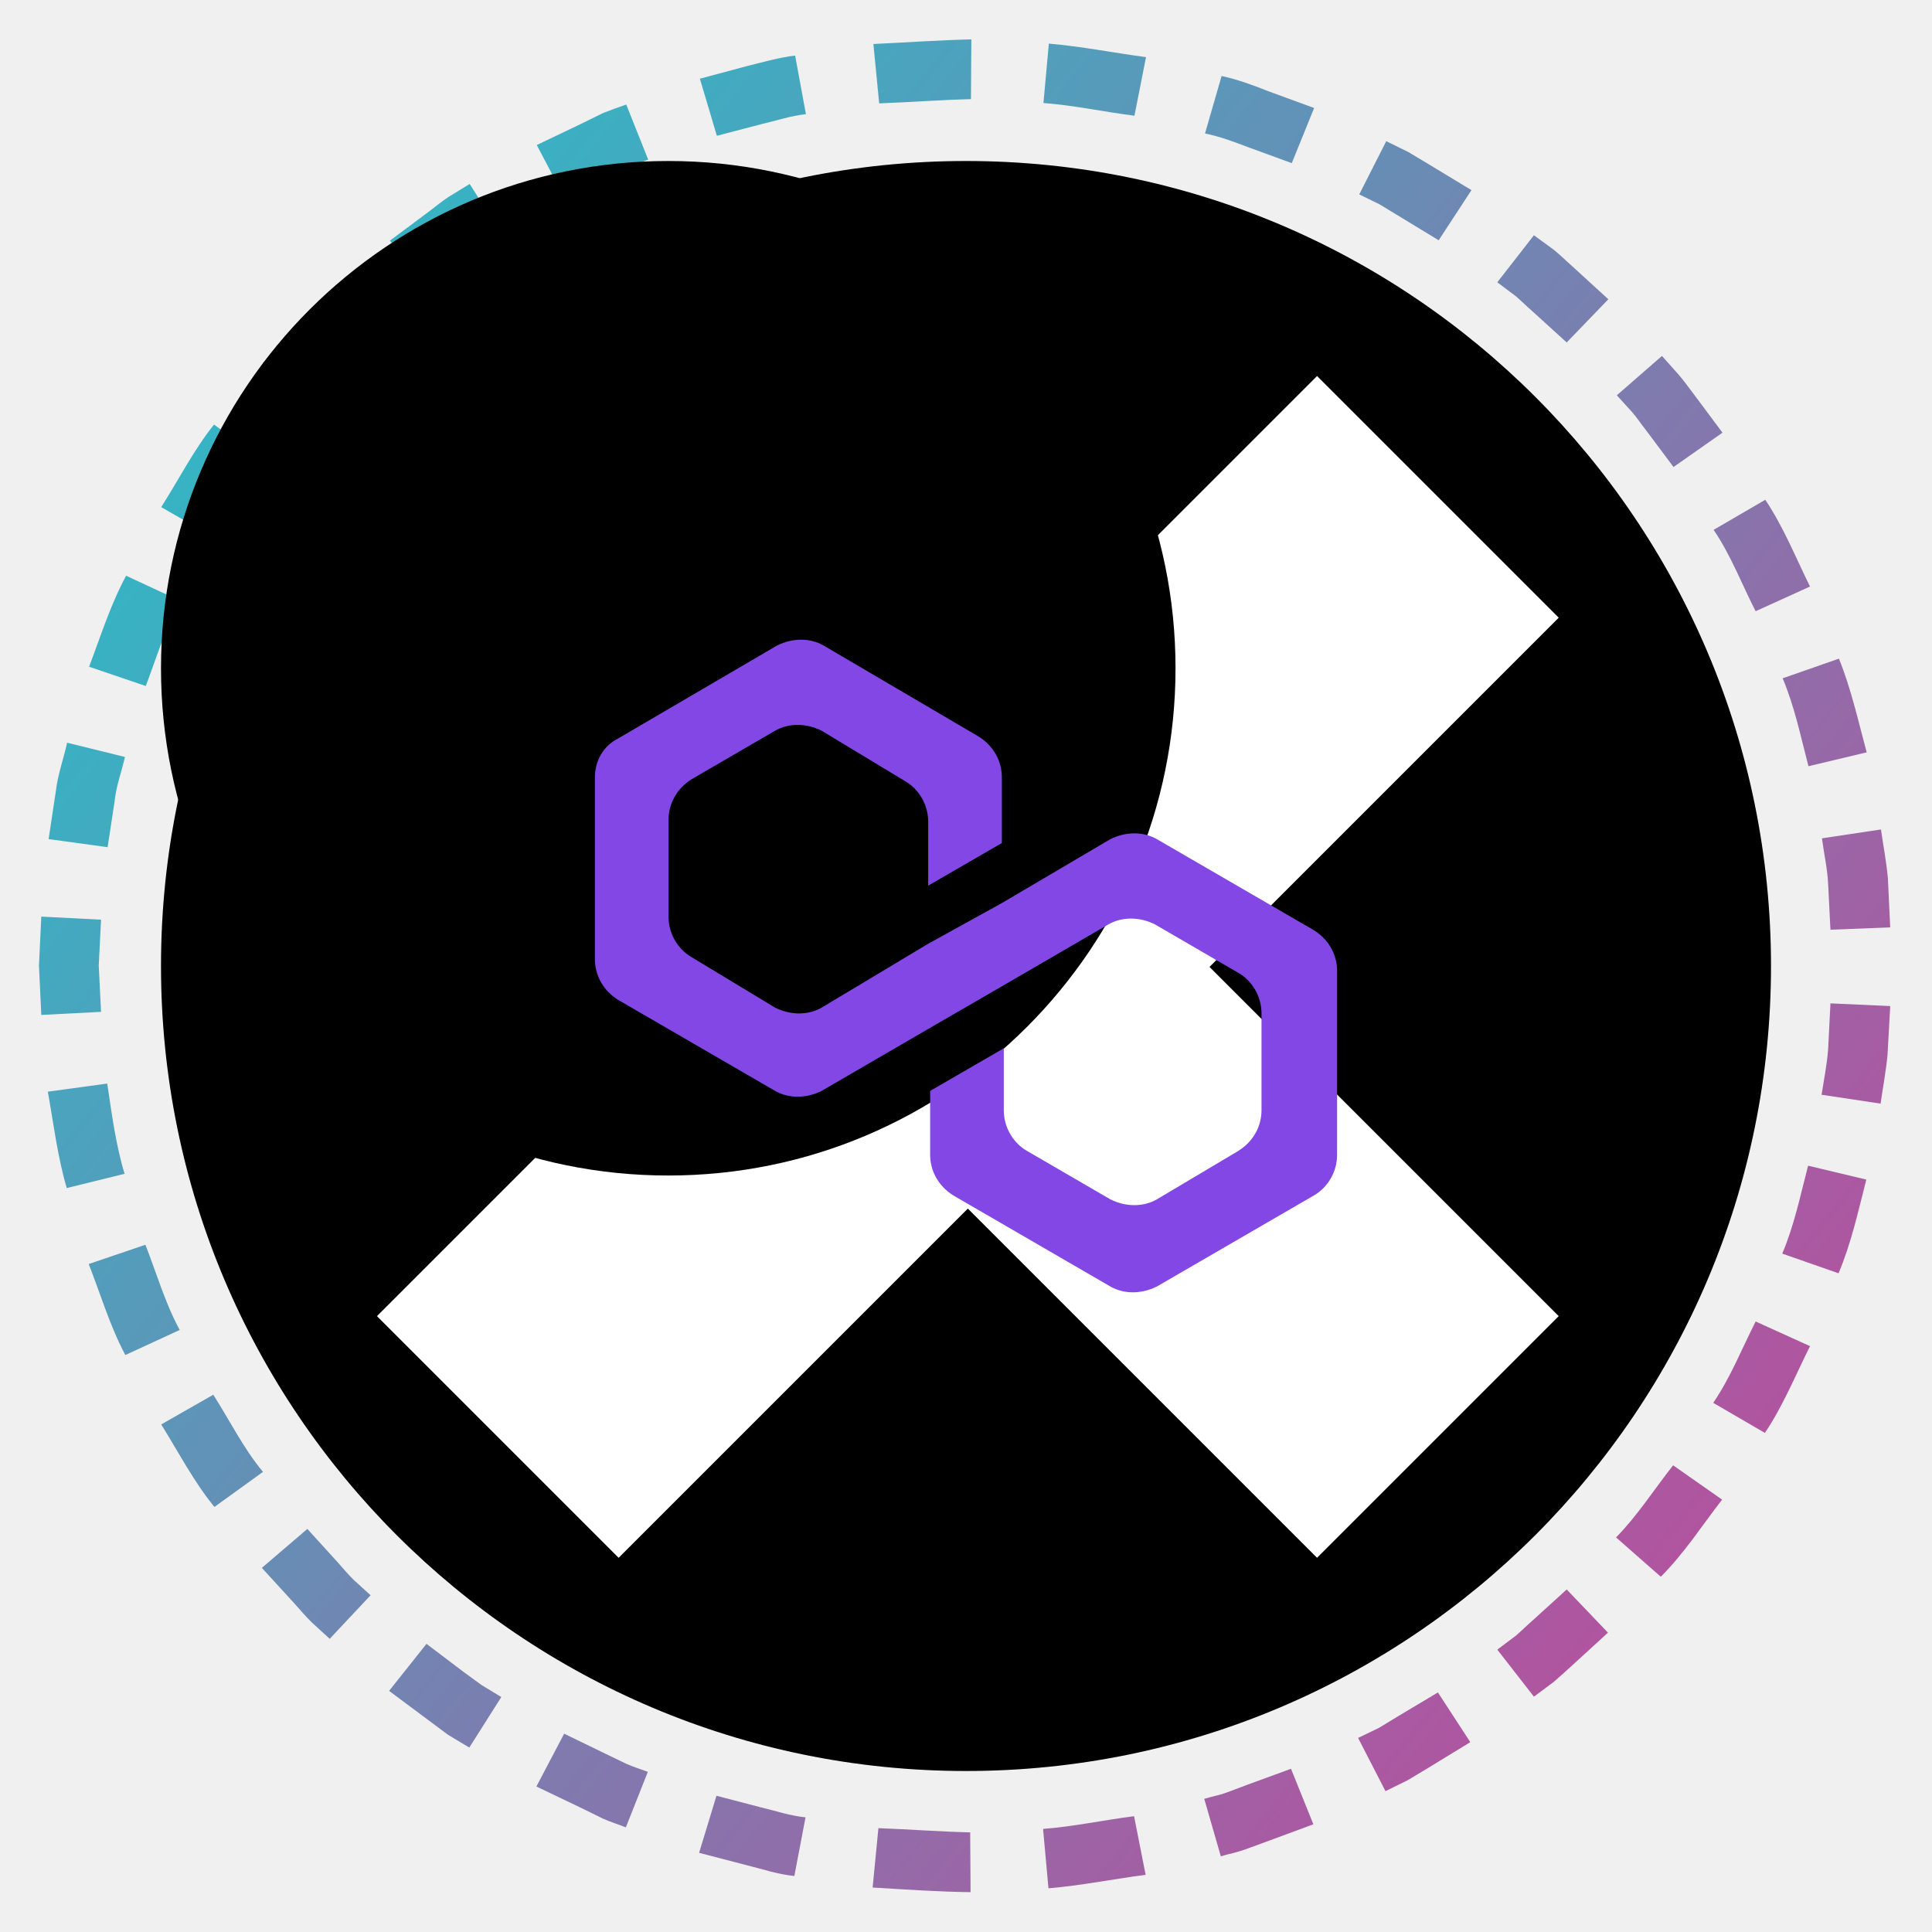
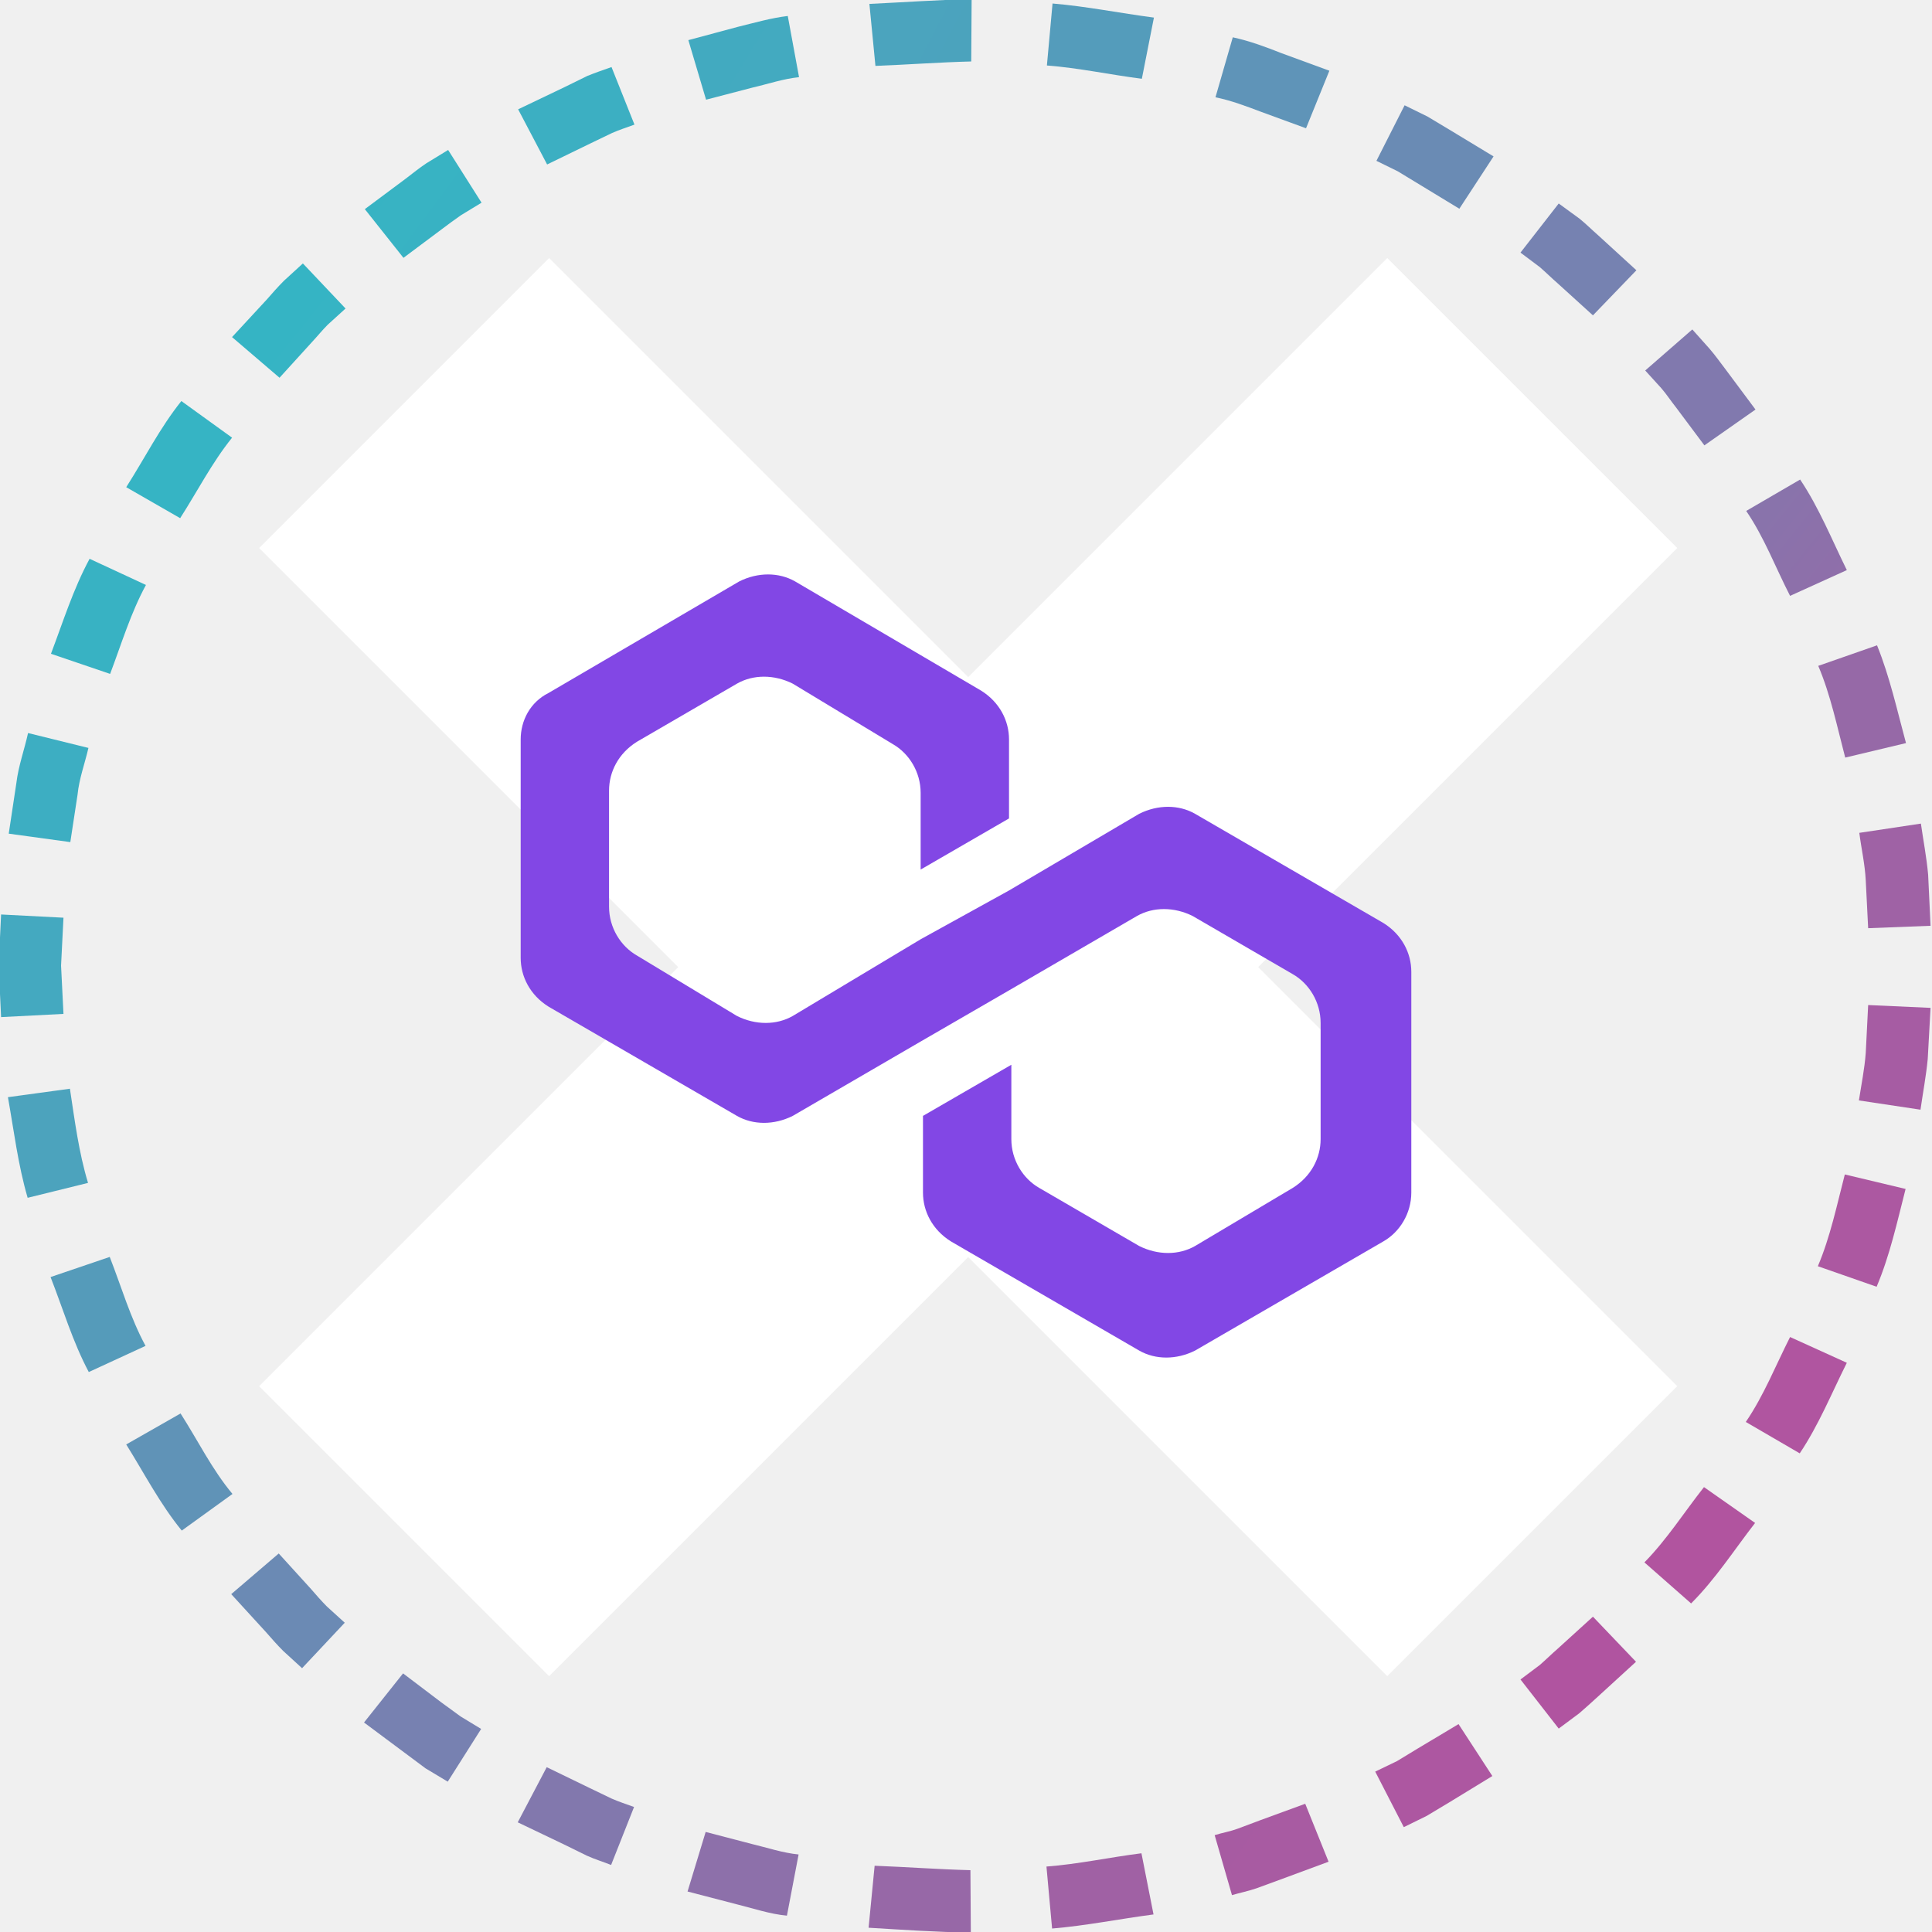
- <svg xmlns="http://www.w3.org/2000/svg" xml:space="preserve" id="Слой_1" width="48" height="48" version="1.1" viewBox="0 0 48 48">
-   <style id="style1" type="text/css">.st39{fill:none}</style>
-   <g id="g68" transform="matrix(.0958 0 0 .0958 .039 .049)">
-     <g id="g67">
-       <g id="g6">
-         <g id="g1">
-           <path id="path1" d="M407.4 250c-.3 3.8-.5 7.5-.7 11.3-.1 1.9 0 3.8-.3 5.6l-.9 5.5c-.7 3.7-.8 7.5-1.8 11.1s-1.9 7.2-2.8 10.8c-.3 1.8-1 3.6-1.7 5.3l-2 5.2-1.9 5.3c-.6 1.8-1.6 3.4-2.4 5.1l-4.8 10.1c-2 3.2-4 6.3-5.9 9.6l130.2 83.9 11.5-19.1c3.4-6.6 6.6-13.3 9.8-20 1.5-3.4 3.3-6.7 4.6-10.2l3.9-10.5 3.8-10.5c1.3-3.5 2.5-7 3.4-10.6l5.5-21.6c1.8-7.2 2.5-14.6 3.8-22l1.6-11c.5-3.7.5-7.4.8-11.1l1-22.2z" class="st39" />
-         </g>
-         <linearGradient id="SVGID_00000104708511086881872630000014844121601543802027_" x1="482.791" x2="68.039" y1="377.153" y2="43.389" gradientUnits="userSpaceOnUse">
-           <stop id="stop1" offset="0" style="stop-color:#b6509e" />
-           <stop id="stop2" offset="1" style="stop-color:#2ebac6" />
-         </linearGradient>
-         <path id="path2" d="m469 348.6-14.1-6.4c-3.6 7.1-6.5 14.5-11 21.1l13.4 7.8c4.7-7 7.9-14.9 11.7-22.5" style="clip-rule:evenodd;fill:url(#SVGID_00000104708511086881872630000014844121601543802027_);fill-rule:evenodd" />
-         <linearGradient id="SVGID_00000147179263232614892750000003495048998020798140_" x1="509.181" x2="94.43" y1="344.359" y2="10.594" gradientUnits="userSpaceOnUse">
-           <stop id="stop3" offset="0" style="stop-color:#b6509e" />
-           <stop id="stop4" offset="1" style="stop-color:#2ebac6" />
-         </linearGradient>
-         <path id="path4" d="m483.6 305.4-15.1-3.6c-2 7.7-3.6 15.5-6.7 22.8l14.6 5.1c3.3-7.8 5.1-16.1 7.2-24.3" style="clip-rule:evenodd;fill:url(#SVGID_00000147179263232614892750000003495048998020798140_);fill-rule:evenodd" />
-         <linearGradient id="SVGID_00000154384627953943653370000009301978914104084362_" x1="533.46" x2="118.708" y1="314.189" y2="-19.576" gradientUnits="userSpaceOnUse">
-           <stop id="stop5" offset="0" style="stop-color:#b6509e" />
-           <stop id="stop6" offset="1" style="stop-color:#2ebac6" />
-         </linearGradient>
-         <path id="path6" d="m489.8 260.4-15.5-.7-.6 11.9c-.3 4-1.1 7.9-1.7 11.8l15.3 2.3c.6-4.2 1.4-8.4 1.8-12.6z" style="clip-rule:evenodd;fill:url(#SVGID_00000154384627953943653370000009301978914104084362_);fill-rule:evenodd" />
-       </g>
-       <g id="g12">
-         <g id="g7">
-           <path id="path7" d="M382.3 334.9c-16.2 25.2-39.8 45.8-67 58.1l64.4 140.9c54.2-24.6 100.7-65.1 132.8-115.1z" class="st39" />
-         </g>
-         <linearGradient id="SVGID_00000091737110006325924560000006426042477305407383_" x1="400.601" x2="-14.151" y1="479.286" y2="145.521" gradientUnits="userSpaceOnUse">
-           <stop id="stop7" offset="0" style="stop-color:#b6509e" />
-           <stop id="stop8" offset="1" style="stop-color:#2ebac6" />
-         </linearGradient>
-         <path id="polygon8" d="m362.3 444.5-5.1 3.1-5.4 2.6 7.1 13.8 5.7-2.8 5.5-3.3 10.8-6.6-8.4-12.9z" style="clip-rule:evenodd;fill:url(#SVGID_00000091737110006325924560000006426042477305407383_);fill-rule:evenodd" />
-         <linearGradient id="SVGID_00000023276711056447914070000011818503130533663874_" x1="427.188" x2="12.436" y1="446.248" y2="112.483" gradientUnits="userSpaceOnUse">
-           <stop id="stop9" offset="0" style="stop-color:#b6509e" />
-           <stop id="stop10" offset="1" style="stop-color:#2ebac6" />
-         </linearGradient>
-         <path id="path10" d="m416.6 422.9-10.7-11.2-8.8 8c-1.5 1.3-2.9 2.7-4.4 4l-4.8 3.6 9.5 12.2 5.1-3.8c1.6-1.4 3.2-2.8 4.7-4.2z" style="clip-rule:evenodd;fill:url(#SVGID_00000023276711056447914070000011818503130533663874_);fill-rule:evenodd" />
-         <linearGradient id="SVGID_00000134224490732016085270000001901616526776264596_" x1="454.922" x2="40.17" y1="411.784" y2="78.019" gradientUnits="userSpaceOnUse">
-           <stop id="stop11" offset="0" style="stop-color:#b6509e" />
-           <stop id="stop12" offset="1" style="stop-color:#2ebac6" />
-         </linearGradient>
-         <path id="path12" d="m446.2 388.4-12.7-8.9c-4.9 6.2-9.2 13-14.8 18.7l11.6 10.2c6.1-6.1 10.7-13.3 15.9-20" style="clip-rule:evenodd;fill:url(#SVGID_00000134224490732016085270000001901616526776264596_);fill-rule:evenodd" />
-       </g>
-       <g id="g18">
-         <g id="g13">
-           <path id="path13" d="M315.3 393c-13.6 6-27.9 10.8-42.8 12.5l-5.5.9c-1.9.3-3.8.2-5.6.3-3.8.2-7.5.4-11.3.7-3.8-.3-7.5-.5-11.3-.7-1.9-.1-3.8 0-5.6-.3l-5.5-.9-21.9 153.4 11 1.6c3.7.5 7.4.5 11.1.8l22.2 1 22.2-1c3.7-.3 7.4-.3 11.1-.8l11-1.6c29.5-3.7 58.3-12.8 85.4-25z" class="st39" />
-         </g>
-         <linearGradient id="SVGID_00000090996555707112800340000017514516171555815814_" x1="335.624" x2="-79.128" y1="560.03" y2="226.265" gradientUnits="userSpaceOnUse">
-           <stop id="stop13" offset="0" style="stop-color:#b6509e" />
-           <stop id="stop14" offset="1" style="stop-color:#2ebac6" />
-         </linearGradient>
-         <path id="path14" d="m251.3 490.2-.1-15.5c-7.9-.2-15.9-.8-23.8-1.1l-1.5 15.4c8.4.5 16.9 1.1 25.4 1.2" style="clip-rule:evenodd;fill:url(#SVGID_00000090996555707112800340000017514516171555815814_);fill-rule:evenodd" />
-         <linearGradient id="SVGID_00000001654109847398355510000014461126482698818221_" x1="353.943" x2="-60.809" y1="537.265" y2="203.501" gradientUnits="userSpaceOnUse">
-           <stop id="stop15" offset="0" style="stop-color:#b6509e" />
-           <stop id="stop16" offset="1" style="stop-color:#2ebac6" />
-         </linearGradient>
-         <path id="path16" d="m296.7 485.7-3-15.2c-7.9 1-15.7 2.7-23.6 3.3l1.4 15.4c8.4-.7 16.8-2.4 25.2-3.5" style="clip-rule:evenodd;fill:url(#SVGID_00000001654109847398355510000014461126482698818221_);fill-rule:evenodd" />
-         <linearGradient id="SVGID_00000082365719043996990750000000380436505949655995_" x1="375.751" x2="-39.001" y1="510.165" y2="176.4" gradientUnits="userSpaceOnUse">
-           <stop id="stop17" offset="0" style="stop-color:#b6509e" />
-           <stop id="stop18" offset="1" style="stop-color:#2ebac6" />
-         </linearGradient>
-         <path id="path18" d="m340.2 472.6-5.8-14.4-11.2 4.1-5.6 2.1c-1.9.7-3.8 1-5.7 1.6l4.3 14.9c2-.6 4.1-1 6.1-1.7l6-2.2z" style="clip-rule:evenodd;fill:url(#SVGID_00000082365719043996990750000000380436505949655995_);fill-rule:evenodd" />
-       </g>
-       <g id="g24">
-         <g id="g19">
-           <path id="path19" d="M227.6 405.5c-14.9-1.6-29.2-6.5-42.8-12.5l-10.1-4.8c-3.2-2-6.3-4-9.6-5.9-3.4-1.7-6.1-4.3-9.2-6.5-3-2.3-6.2-4.3-8.8-7l-101.5 117c44.7 38.9 101.1 65 160.1 73z" class="st39" />
-         </g>
-         <linearGradient id="SVGID_00000176002008217702801830000010623875381781764515_" x1="308.152" x2="-106.599" y1="594.167" y2="260.402" gradientUnits="userSpaceOnUse">
-           <stop id="stop19" offset="0" style="stop-color:#b6509e" />
-           <stop id="stop20" offset="1" style="stop-color:#2ebac6" />
-         </linearGradient>
-         <path id="polygon20" d="m124.5 436.5-4.8-3.5-9.5-7.2-9.7 12.2 10.2 7.6 5.1 3.8 5.5 3.3 8.3-13.1z" style="clip-rule:evenodd;fill:url(#SVGID_00000176002008217702801830000010623875381781764515_);fill-rule:evenodd" />
-         <linearGradient id="SVGID_00000092444432135618381070000000326992058120110750_" x1="312.308" x2="-102.444" y1="589.003" y2="255.238" gradientUnits="userSpaceOnUse">
-           <stop id="stop21" offset="0" style="stop-color:#b6509e" />
-           <stop id="stop22" offset="1" style="stop-color:#2ebac6" />
-         </linearGradient>
-         <path id="path22" d="m161.9 473.4 5.7-14.4c-1.9-.7-3.8-1.3-5.6-2.1l-5.4-2.6-10.7-5.2-7.2 13.7 11.5 5.5 5.7 2.8c2 .9 4 1.5 6 2.3" style="clip-rule:evenodd;fill:url(#SVGID_00000092444432135618381070000000326992058120110750_);fill-rule:evenodd" />
-         <linearGradient id="SVGID_00000070103972701577133060000011142479575005581992_" x1="321.517" x2="-93.235" y1="577.559" y2="243.794" gradientUnits="userSpaceOnUse">
-           <stop id="stop23" offset="0" style="stop-color:#b6509e" />
-           <stop id="stop24" offset="1" style="stop-color:#2ebac6" />
-         </linearGradient>
-         <path id="path24" d="m205.6 486 2.9-15.2c-4-.4-7.8-1.7-11.6-2.6l-11.5-3-4.5 14.8 12.3 3.2c4.1 1 8.1 2.4 12.4 2.8" style="clip-rule:evenodd;fill:url(#SVGID_00000070103972701577133060000011142479575005581992_);fill-rule:evenodd" />
-       </g>
-       <g id="g30">
-         <g id="g25">
-           <path id="path25" d="M147.1 368.8c-22.8-19.6-39.5-45.9-48-74.5l-148.6 43.6c.9 3.6 2 7.2 3.4 10.6l3.8 10.5 3.9 10.5c1.3 3.5 3.1 6.8 4.6 10.2 3.2 6.7 6.4 13.4 9.8 20l11.5 19.1C-8.8 425.3-4.1 431 .3 437c4.5 5.9 8.8 12 13.9 17.4l15 16.4 16.4 15z" class="st39" />
-         </g>
-         <linearGradient id="SVGID_00000003794775683124157800000011913993280982961829_" x1="326.474" x2="-88.278" y1="571.4" y2="237.635" gradientUnits="userSpaceOnUse">
-           <stop id="stop25" offset="0" style="stop-color:#b6509e" />
-           <stop id="stop26" offset="1" style="stop-color:#2ebac6" />
-         </linearGradient>
-         <path id="path26" d="m32.1 350.9 14.1-6.5c-3.8-7-6-14.7-8.9-22.1l-14.7 5c3.1 7.9 5.5 16.1 9.5 23.6" style="clip-rule:evenodd;fill:url(#SVGID_00000003794775683124157800000011913993280982961829_);fill-rule:evenodd" />
-         <linearGradient id="SVGID_00000104672211666729212850000016548978226426177681_" x1="315.329" x2="-99.423" y1="585.249" y2="251.484" gradientUnits="userSpaceOnUse">
-           <stop id="stop27" offset="0" style="stop-color:#b6509e" />
-           <stop id="stop28" offset="1" style="stop-color:#2ebac6" />
-         </linearGradient>
-         <path id="path28" d="m55.2 390.3 12.6-9.1c-5.1-6.1-8.6-13.3-12.9-20l-13.5 7.7c4.5 7.2 8.4 14.8 13.8 21.4" style="clip-rule:evenodd;fill:url(#SVGID_00000104672211666729212850000016548978226426177681_);fill-rule:evenodd" />
-         <linearGradient id="SVGID_00000148625317021203904910000009879789421656095403_" x1="309.172" x2="-105.58" y1="592.899" y2="259.135" gradientUnits="userSpaceOnUse">
-           <stop id="stop29" offset="0" style="stop-color:#b6509e" />
-           <stop id="stop30" offset="1" style="stop-color:#2ebac6" />
-         </linearGradient>
-         <path id="path30" d="m85.1 424.5 10.6-11.3-4.4-4c-1.4-1.4-2.7-2.9-4-4.4l-8-8.8-11.8 10.1 8.6 9.4c1.4 1.6 2.8 3.2 4.3 4.7z" style="clip-rule:evenodd;fill:url(#SVGID_00000148625317021203904910000009879789421656095403_);fill-rule:evenodd" />
-       </g>
-       <g id="g36">
-         <g id="g31">
-           <path id="path31" d="M99.1 294.3c-.9-3.6-1.8-7.2-2.8-10.8s-1.1-7.4-1.8-11.1l-.9-5.5c-.3-1.9-.2-3.8-.3-5.6-.2-3.8-.4-7.5-.7-11.3.3-3.8.5-7.5.7-11.3.1-1.9 0-3.8.3-5.6l.9-5.5c.7-3.7.8-7.5 1.8-11.1s1.9-7.2 2.8-10.8l-148.6-43.6-5.5 21.6c-1.8 7.2-2.5 14.6-3.8 22l-1.6 11c-.5 3.7-.5 7.4-.8 11.1l-1 22.2 1 22.2c.3 3.7.3 7.4.8 11.1l1.6 11c1.2 7.3 2 14.7 3.8 22l5.5 21.6z" class="st39" />
-         </g>
-         <linearGradient id="SVGID_00000058550949854323963940000013213978808942152090_" x1="385.064" x2="-29.688" y1="498.568" y2="164.803" gradientUnits="userSpaceOnUse">
-           <stop id="stop31" offset="0" style="stop-color:#b6509e" />
-           <stop id="stop32" offset="1" style="stop-color:#2ebac6" />
-         </linearGradient>
-         <path id="path32" d="m12.2 217.1 15.3 2.1 1.8-11.8c.4-4 1.8-7.7 2.7-11.6l-15-3.7c-.9 4.1-2.4 8.2-2.9 12.4z" style="clip-rule:evenodd;fill:url(#SVGID_00000058550949854323963940000013213978808942152090_);fill-rule:evenodd" />
-         <linearGradient id="SVGID_00000148622084711658347150000016511535402227943326_" x1="362.065" x2="-52.687" y1="527.172" y2="193.407" gradientUnits="userSpaceOnUse">
-           <stop id="stop33" offset="0" style="stop-color:#b6509e" />
-           <stop id="stop34" offset="1" style="stop-color:#2ebac6" />
-         </linearGradient>
-         <path id="polygon34" d="m10.3 237.2-.6 12.7.6 12.8 15.5-.8-.6-12 .6-11.9z" style="clip-rule:evenodd;fill:url(#SVGID_00000148622084711658347150000016511535402227943326_);fill-rule:evenodd" />
-         <linearGradient id="SVGID_00000101083443461405630530000006842283544465970837_" x1="342.348" x2="-72.404" y1="551.674" y2="217.909" gradientUnits="userSpaceOnUse">
-           <stop id="stop35" offset="0" style="stop-color:#b6509e" />
-           <stop id="stop36" offset="1" style="stop-color:#2ebac6" />
-         </linearGradient>
-         <path id="path36" d="m16.9 307.6 15-3.7c-2.3-7.6-3.3-15.5-4.5-23.4L12 282.6c1.5 8.4 2.5 16.8 4.9 25" style="clip-rule:evenodd;fill:url(#SVGID_00000101083443461405630530000006842283544465970837_);fill-rule:evenodd" />
-       </g>
-       <g id="g42">
-         <g id="g37">
-           <path id="path37" d="M99.1 205.7c8.5-28.6 25.2-54.8 48-74.5L45.6 14.2l-16.4 15-15 16.4C9 51 4.7 57.1.3 63c-4.4 6-9.1 11.8-12.8 18.2L-24 100.3c-3.4 6.6-6.6 13.3-9.8 20-1.5 3.4-3.3 6.7-4.6 10.2l-3.9 10.5-3.8 10.5c-1.3 3.5-2.5 7-3.4 10.6z" class="st39" />
-         </g>
-         <linearGradient id="SVGID_00000002376137640156149470000006679357018455115191_" x1="465.847" x2="51.096" y1="398.208" y2="64.443" gradientUnits="userSpaceOnUse">
-           <stop id="stop37" offset="0" style="stop-color:#b6509e" />
-           <stop id="stop38" offset="1" style="stop-color:#2ebac6" />
-         </linearGradient>
-         <path id="path38" d="m67.7 93.7 11.8 10.1 8-8.8c1.4-1.5 2.6-3 4-4.4l4.4-4-10.6-11.2-4.7 4.3c-1.5 1.5-2.9 3.1-4.3 4.7z" style="clip-rule:evenodd;fill:url(#SVGID_00000002376137640156149470000006679357018455115191_);fill-rule:evenodd" />
-         <linearGradient id="SVGID_00000066483276125556409010000015182069227145532805_" x1="437.715" x2="22.963" y1="433.167" y2="99.402" gradientUnits="userSpaceOnUse">
-           <stop id="stop39" offset="0" style="stop-color:#b6509e" />
-           <stop id="stop40" offset="1" style="stop-color:#2ebac6" />
-         </linearGradient>
-         <path id="path40" d="m41.4 131 13.4 7.7c4.3-6.7 7.9-13.8 12.9-20l-12.6-9.1c-5.3 6.6-9.1 14.2-13.7 21.4" style="clip-rule:evenodd;fill:url(#SVGID_00000066483276125556409010000015182069227145532805_);fill-rule:evenodd" />
-         <linearGradient id="SVGID_00000005264282004135174270000000348760371301044121_" x1="410.748" x2="-4.003" y1="466.676" y2="132.911" gradientUnits="userSpaceOnUse">
-           <stop id="stop41" offset="0" style="stop-color:#b6509e" />
-           <stop id="stop42" offset="1" style="stop-color:#2ebac6" />
-         </linearGradient>
-         <path id="path42" d="m22.7 172.4 14.7 5c2.8-7.4 5.1-15.1 8.9-22.1l-14-6.5c-4.1 7.6-6.6 15.7-9.6 23.6" style="clip-rule:evenodd;fill:url(#SVGID_00000005264282004135174270000000348760371301044121_);fill-rule:evenodd" />
-       </g>
-       <g id="g48">
-         <g id="g43">
-           <path id="path43" d="M147.1 131.2c2.6-2.7 5.8-4.7 8.8-7 3.1-2.2 5.8-4.8 9.2-6.5 3.2-1.9 6.4-3.9 9.6-5.9l10.1-4.8c13.6-6 27.9-10.8 42.8-12.5L205.7-58.8c-59 8-115.3 34.2-160.1 73z" class="st39" />
-         </g>
-         <linearGradient id="SVGID_00000142877909234072922670000012744162597170337698_" x1="542.268" x2="127.516" y1="303.244" y2="-30.52" gradientUnits="userSpaceOnUse">
-           <stop id="stop43" offset="0" style="stop-color:#b6509e" />
-           <stop id="stop44" offset="1" style="stop-color:#2ebac6" />
-         </linearGradient>
-         <path id="path44" d="m181.1 19.9 4.4 14.8 11.5-3c3.9-.9 7.7-2.2 11.6-2.6l-2.8-15.2c-4.2.5-8.3 1.7-12.4 2.7z" style="clip-rule:evenodd;fill:url(#SVGID_00000142877909234072922670000012744162597170337698_);fill-rule:evenodd" />
-         <linearGradient id="SVGID_00000106857675396471537470000011430115657239397250_" x1="518.877" x2="104.126" y1="332.31" y2="-1.455" gradientUnits="userSpaceOnUse">
-           <stop id="stop45" offset="0" style="stop-color:#b6509e" />
-           <stop id="stop46" offset="1" style="stop-color:#2ebac6" />
-         </linearGradient>
-         <path id="path46" d="m138.8 37.1 7.2 13.7 10.7-5.2 5.4-2.6c1.8-.8 3.7-1.4 5.6-2.1L162 26.6c-2 .7-4 1.4-6 2.2l-5.7 2.8z" style="clip-rule:evenodd;fill:url(#SVGID_00000106857675396471537470000011430115657239397250_);fill-rule:evenodd" />
-         <linearGradient id="SVGID_00000103977686473083600680000014298624371071771265_" x1="493.213" x2="78.462" y1="364.201" y2="30.437" gradientUnits="userSpaceOnUse">
-           <stop id="stop47" offset="0" style="stop-color:#b6509e" />
-           <stop id="stop48" offset="1" style="stop-color:#2ebac6" />
-         </linearGradient>
-         <path id="path48" d="m100.7 61.9 9.6 12.1 9.5-7.1c1.6-1.2 3.2-2.4 4.8-3.5l5.1-3.1-8.3-13.1-5.4 3.3c-1.8 1.2-3.4 2.5-5.1 3.8z" style="clip-rule:evenodd;fill:url(#SVGID_00000103977686473083600680000014298624371071771265_);fill-rule:evenodd" />
-       </g>
-       <g id="g54">
-         <g id="g49">
-           <path id="path49" d="m227.6 94.5 5.5-.9c1.9-.3 3.8-.2 5.6-.3 3.8-.2 7.5-.4 11.3-.7 3.8.3 7.5.5 11.3.7 1.9.1 3.8 0 5.6.3l5.5.9c14.9 1.6 29.2 6.5 42.8 12.5l64.4-140.9c-27.1-12.2-55.8-21.3-85.4-25l-11-1.6c-3.7-.5-7.4-.5-11.1-.8l-22.2-1-22.2 1c-3.7.3-7.4.3-11.1.8l-11 1.6z" class="st39" />
-         </g>
-         <linearGradient id="SVGID_00000052103213530023177160000002944217849268693427_" x1="590.461" x2="175.71" y1="243.356" y2="-90.409" gradientUnits="userSpaceOnUse">
-           <stop id="stop49" offset="0" style="stop-color:#b6509e" />
-           <stop id="stop50" offset="1" style="stop-color:#2ebac6" />
-         </linearGradient>
-         <path id="path50" d="m316.4 19.2-4.3 14.9c3.9.8 7.6 2.2 11.3 3.6l11.2 4.1 5.8-14.3-12-4.4c-3.8-1.5-7.8-3-12-3.9" style="clip-rule:evenodd;fill:url(#SVGID_00000052103213530023177160000002944217849268693427_);fill-rule:evenodd" />
-         <linearGradient id="SVGID_00000168113226916419175950000014654502115656089231_" x1="578.768" x2="164.016" y1="257.887" y2="-75.877" gradientUnits="userSpaceOnUse">
-           <stop id="stop51" offset="0" style="stop-color:#b6509e" />
-           <stop id="stop52" offset="1" style="stop-color:#2ebac6" />
-         </linearGradient>
-         <path id="path52" d="m271.6 10.8-1.4 15.4c7.9.6 15.7 2.3 23.6 3.3l3-15.2c-8.4-1.1-16.8-2.8-25.2-3.5" style="clip-rule:evenodd;fill:url(#SVGID_00000168113226916419175950000014654502115656089231_);fill-rule:evenodd" />
-         <linearGradient id="SVGID_00000032624055548118906680000017923149123676298943_" x1="562.599" x2="147.847" y1="277.979" y2="-55.785" gradientUnits="userSpaceOnUse">
-           <stop id="stop53" offset="0" style="stop-color:#b6509e" />
-           <stop id="stop54" offset="1" style="stop-color:#2ebac6" />
-         </linearGradient>
-         <path id="path54" d="m226.1 10.9 1.5 15.4c7.9-.3 15.9-.9 23.8-1.1l.1-15.5c-8.4.2-16.9.8-25.4 1.2" style="clip-rule:evenodd;fill:url(#SVGID_00000032624055548118906680000017923149123676298943_);fill-rule:evenodd" />
-       </g>
-       <g id="g60">
-         <g id="g55">
-           <path id="path55" d="M315.3 107c27.2 12.3 50.8 32.9 67 58.1l130.2-83.9C480.4 31.3 433.9-9.2 379.7-33.9Z" class="st39" />
-         </g>
-         <linearGradient id="SVGID_00000064347573839370157820000017572030898596083878_" x1="595.196" x2="180.444" y1="237.473" y2="-96.292" gradientUnits="userSpaceOnUse">
-           <stop id="stop55" offset="0" style="stop-color:#b6509e" />
-           <stop id="stop56" offset="1" style="stop-color:#2ebac6" />
-         </linearGradient>
-         <path id="path56" d="M430.6 91.8 418.9 102l4 4.4c1.3 1.5 2.4 3.2 3.6 4.7l7.1 9.5 12.7-8.9-7.6-10.2c-1.3-1.7-2.5-3.4-3.9-5z" style="clip-rule:evenodd;fill:url(#SVGID_00000064347573839370157820000017572030898596083878_);fill-rule:evenodd" />
-         <linearGradient id="SVGID_00000055708723406501865340000017864807875619820717_" x1="598.848" x2="184.096" y1="232.934" y2="-100.83" gradientUnits="userSpaceOnUse">
-           <stop id="stop57" offset="0" style="stop-color:#b6509e" />
-           <stop id="stop58" offset="1" style="stop-color:#2ebac6" />
-         </linearGradient>
-         <path id="path58" d="m397.4 60.5-9.5 12.2 4.8 3.6c1.5 1.3 2.9 2.7 4.4 4l8.8 8 10.8-11.2-9.4-8.6c-1.6-1.4-3.1-2.9-4.7-4.2z" style="clip-rule:evenodd;fill:url(#SVGID_00000055708723406501865340000017864807875619820717_);fill-rule:evenodd" />
-         <linearGradient id="SVGID_00000003096860706853110920000000256122463884852656_" x1="597.237" x2="182.486" y1="234.936" y2="-98.829" gradientUnits="userSpaceOnUse">
-           <stop id="stop59" offset="0" style="stop-color:#b6509e" />
-           <stop id="stop60" offset="1" style="stop-color:#2ebac6" />
-         </linearGradient>
-         <path id="polygon60" d="m357.4 52.5 5.1 3.1 10.2 6.2 4.5-6.881 4-6.119-10.9-6.6-5.5-3.3-5.7-2.8-7 13.8z" style="clip-rule:evenodd;fill:url(#SVGID_00000003096860706853110920000000256122463884852656_);fill-rule:evenodd" />
-       </g>
-       <g id="g66">
-         <g id="g61">
-           <path id="path60" d="M382.3 165.1c1.9 3.2 3.9 6.4 5.9 9.6l4.8 10.1c.8 1.7 1.8 3.3 2.4 5.1l1.9 5.3 2 5.2c.7 1.7 1.4 3.5 1.7 5.3.9 3.6 1.8 7.2 2.8 10.8s1.1 7.4 1.8 11.1l.9 5.5c.3 1.9.2 3.8.3 5.6.2 3.8.4 7.5.7 11.3h154.9l-1-22.2c-.3-3.7-.3-7.4-.8-11.1l-1.6-11c-1.2-7.3-2-14.7-3.8-22l-5.5-21.6c-.9-3.6-2-7.2-3.4-10.6l-3.8-10.5-3.9-10.5c-1.3-3.5-3.1-6.8-4.6-10.2-3.2-6.7-6.4-13.4-9.8-20l-11.5-19.1Z" class="st39" />
-         </g>
-         <linearGradient id="SVGID_00000081649527427247603540000013030321784522334646_" x1="555.106" x2="140.354" y1="287.291" y2="-46.474" gradientUnits="userSpaceOnUse">
-           <stop id="stop61" offset="0" style="stop-color:#b6509e" />
-           <stop id="stop62" offset="1" style="stop-color:#2ebac6" />
-         </linearGradient>
-         <path id="path62" d="m487.4 214.6-15.3 2.3c.5 3.9 1.4 7.8 1.6 11.8l.6 11.9 15.5-.6-.6-12.7c-.4-4.4-1.2-8.5-1.8-12.7" style="clip-rule:evenodd;fill:url(#SVGID_00000081649527427247603540000013030321784522334646_);fill-rule:evenodd" />
-         <linearGradient id="SVGID_00000178895552897056328320000005882026752739807421_" x1="572.959" x2="158.207" y1="265.106" y2="-68.659" gradientUnits="userSpaceOnUse">
-           <stop id="stop63" offset="0" style="stop-color:#b6509e" />
-           <stop id="stop64" offset="1" style="stop-color:#2ebac6" />
-         </linearGradient>
-         <path id="path64" d="m476.5 170.3-14.6 5.1c3.1 7.3 4.7 15.2 6.7 22.8l15.1-3.6c-2.2-8.1-4-16.4-7.2-24.3" style="clip-rule:evenodd;fill:url(#SVGID_00000178895552897056328320000005882026752739807421_);fill-rule:evenodd" />
-         <linearGradient id="SVGID_00000159430980987490825690000002652148113673706165_" x1="586.44" x2="171.688" y1="248.353" y2="-85.411" gradientUnits="userSpaceOnUse">
-           <stop id="stop65" offset="0" style="stop-color:#b6509e" />
-           <stop id="stop66" offset="1" style="stop-color:#2ebac6" />
-         </linearGradient>
-         <path id="path66" d="m457.4 129.1-13.4 7.8c4.5 6.6 7.3 14.1 10.9 21.1l14.1-6.4c-3.7-7.5-6.9-15.5-11.6-22.5" style="clip-rule:evenodd;fill:url(#SVGID_00000159430980987490825690000002652148113673706165_);fill-rule:evenodd" />
-       </g>
-     </g>
+ <svg xmlns="http://www.w3.org/2000/svg" width="48" height="48" fill="none" viewBox="0 0 48 48">
+   <g fill-rule="evenodd" clip-path="url(#a)" clip-rule="evenodd">
+     <path fill="url(#b)" d="m45.884 33.858-1.41-.64c-.36.71-.65 1.45-1.1 2.11l1.34.78c.47-.7.79-1.49 1.17-2.25" />
+     <path fill="url(#c)" d="m47.344 29.539-1.51-.36c-.2.77-.36 1.55-.67 2.28l1.46.51c.33-.78.51-1.61.72-2.43" />
+     <path fill="url(#d)" d="m47.964 25.04-1.55-.07-.06 1.19c-.03.4-.11.79-.17 1.18l1.53.23c.06-.42.14-.84.18-1.26z" />
+     <path fill="url(#e)" d="m35.217 43.445-.51.31-.54.26.71 1.38.57-.28.55-.33 1.08-.66-.84-1.29z" />
+     <path fill="url(#f)" d="m40.646 41.286-1.07-1.12-.88.8c-.15.13-.29.27-.44.4l-.48.36.95 1.22.51-.38c.16-.14.32-.28.47-.42z" />
+     <path fill="url(#g)" d="m43.605 37.837-1.27-.89c-.49.62-.92 1.3-1.48 1.87l1.16 1.02c.61-.61 1.07-1.33 1.59-2" />
+     <path fill="url(#h)" d="m24.12 48.014-.01-1.55c-.79-.02-1.59-.08-2.38-.11l-.15 1.54c.84.05 1.69.11 2.54.12" />
+     <path fill="url(#i)" d="m28.659 47.564-.3-1.52c-.79.1-1.57.27-2.36.33l.14 1.54c.84-.07 1.68-.24 2.52-.35" />
+     <path fill="url(#j)" d="m33.008 46.254-.58-1.44-1.12.41-.56.21c-.19.07-.38.1-.57.16l.43 1.49c.2-.06.41-.1.61-.17l.6-.22z" />
+     <path fill="url(#k)" d="m11.444 42.645-.48-.35-.95-.72-.97 1.22 1.53 1.14.55.33.83-1.31z" />
+     <path fill="url(#l)" d="m15.183 46.334.57-1.44c-.19-.07-.38-.13-.56-.21l-.54-.26-1.07-.519-.72 1.37 1.15.55.57.28c.2.09.4.15.6.23" />
+     <path fill="url(#m)" d="m19.551 47.594.29-1.52c-.4-.04-.78-.17-1.16-.26l-1.149-.3-.45 1.48 1.23.32c.41.1.81.24 1.24.28" />
+     <path fill="url(#n)" d="m2.206 34.088 1.41-.65c-.38-.7-.6-1.47-.89-2.21l-1.47.5c.31.79.55 1.61.95 2.36" />
+     <path fill="url(#o)" d="m4.516 38.027 1.26-.91c-.51-.61-.86-1.33-1.29-2l-1.35.77c.45.72.84 1.48 1.38 2.14" />
+     <path fill="url(#p)" d="m7.505 41.446 1.06-1.13-.44-.4c-.14-.14-.27-.29-.4-.44l-.8-.88-1.18 1.01.86.94c.14.16.28.32.43.47z" />
+     <path fill="url(#q)" d="m.217 20.712 1.53.21.18-1.18c.04-.4.18-.77.27-1.16l-1.5-.37c-.09.41-.24.82-.29 1.24z" />
+     <path fill="url(#r)" d="m.027 22.72-.06 1.27.06 1.28 1.55-.08-.06-1.2.06-1.19z" />
+     <path fill="url(#s)" d="m.687 29.759 1.5-.37c-.23-.76-.33-1.55-.45-2.34l-1.54.21c.15.84.25 1.68.49 2.5" />
+     <path fill="url(#t)" d="m5.765 8.375 1.18 1.01.8-.88c.14-.15.26-.3.4-.44l.44-.4-1.06-1.12-.47.43c-.15.15-.29.31-.43.47z" />
+     <path fill="url(#u)" d="m3.136 12.104 1.34.77c.43-.67.79-1.38 1.29-2l-1.26-.91c-.53.66-.91 1.42-1.37 2.14" />
+     <path fill="url(#v)" d="m1.266 16.243 1.47.5c.28-.74.51-1.51.89-2.21l-1.4-.65c-.41.76-.66 1.57-.96 2.36" />
+     <path fill="url(#w)" d="m17.102.997.44 1.48 1.15-.3c.39-.09.77-.22 1.16-.26l-.28-1.52c-.42.05-.83.17-1.24.27z" />
+     <path fill="url(#x)" d="m12.873 2.716.72 1.37 1.07-.52.54-.26c.18-.08.37-.14.56-.21l-.57-1.43c-.2.07-.4.14-.6.22l-.57.28z" />
+     <path fill="url(#y)" d="m9.064 5.196.96 1.21.95-.71c.16-.12.32-.24.48-.35l.51-.31-.83-1.31-.54.33c-.18.12-.34.25-.51.38z" />
+     <path fill="url(#z)" d="m30.628.927-.43 1.49c.39.08.76.22 1.13.36l1.12.41.58-1.43-1.2-.44c-.38-.15-.78-.3-1.2-.39" />
+     <path fill="url(#A)" d="m26.15.087-.14 1.54c.79.06 1.57.23 2.359.33l.3-1.52c-.84-.11-1.68-.28-2.52-.35" />
+     <path fill="url(#B)" d="m21.6.097.15 1.54c.79-.03 1.59-.09 2.38-.11l.01-1.55c-.84.02-1.69.08-2.54.12" />
+     <path fill="url(#C)" d="m42.045 8.185-1.17 1.02.4.44c.13.15.24.32.36.47l.71.95 1.27-.89-.76-1.02c-.13-.17-.25-.34-.39-.5z" />
+     <path fill="url(#D)" d="m38.726 5.056-.95 1.22.48.36c.15.13.29.27.44.4l.88.799 1.08-1.12-.94-.86c-.16-.14-.31-.29-.47-.42z" />
+     <path fill="url(#E)" d="m34.727 4.256 1.53.93.85-1.3-1.09-.66-.55-.33-.57-.28-.7 1.38z" />
+     <path fill="url(#F)" d="m47.724 20.462-1.53.23c.05.39.14.78.16 1.18l.06 1.189 1.55-.06-.06-1.27c-.04-.44-.12-.85-.18-1.27" />
+     <path fill="url(#G)" d="m46.634 16.033-1.46.51c.31.73.47 1.52.67 2.279l1.51-.36c-.22-.81-.4-1.64-.72-2.43" />
+     <path fill="url(#H)" d="m44.724 11.914-1.34.78c.45.66.73 1.41 1.09 2.11l1.41-.64c-.37-.75-.69-1.55-1.16-2.25" />
  </g>
-   <svg id="g2" width="40" height="40" x="4" y="4" fill="none" viewBox="0 0 584 584">
-     <rect width="584" height="584" fill="#000" rx="292" />
-     <path fill="#fff" d="M78.336 165.659 419.34 506.663 507 419.004 165.995 78z" />
-     <path fill="#fff" d="M165.996 506.664 507 165.66 419.341 78 78.337 419.005z" />
-     <rect width="368" height="368" fill="#000" rx="184" />
-     <path fill="#8247E5" d="M361.236 245.99c-4.92-2.81-11.246-2.81-16.87 0l-39.363 23.181-26.711 14.751-38.66 23.181c-4.921 2.81-11.247 2.81-16.87 0l-30.226-18.264c-4.92-2.81-8.435-8.429-8.435-14.751v-35.123c0-5.619 2.812-11.239 8.435-14.751l30.226-17.561c4.92-2.81 11.246-2.81 16.87 0l30.225 18.263c4.921 2.81 8.435 8.43 8.435 14.752v23.181l26.711-15.454v-23.883c0-5.62-2.812-11.24-8.435-14.752l-56.233-33.015c-4.921-2.81-11.247-2.81-16.87 0l-57.639 33.718c-5.624 2.809-8.435 8.429-8.435 14.049v66.03c0 5.619 2.811 11.239 8.435 14.751l56.936 33.015c4.92 2.81 11.246 2.81 16.87 0l38.66-22.478 26.711-15.454 38.66-22.478c4.921-2.81 11.247-2.81 16.87 0l30.226 17.561c4.92 2.81 8.435 8.429 8.435 14.751v35.123c0 5.619-2.812 11.239-8.435 14.751l-29.523 17.561c-4.92 2.81-11.246 2.81-16.87 0l-30.225-17.561c-4.921-2.81-8.435-8.429-8.435-14.751v-22.479l-26.711 15.454v23.181c0 5.62 2.812 11.239 8.435 14.751l56.936 33.015c4.921 2.81 11.247 2.81 16.87 0l56.936-33.015c4.921-2.809 8.435-8.429 8.435-14.751v-66.733c0-5.619-2.811-11.239-8.435-14.751z" />
-   </svg>
+   <g clip-path="url(#I)">
+     <svg width="48" height="48" viewBox="0 0 584 584">
+       <rect width="48" height="48" fill="#000" rx="292" />
+       <path fill="#fff" d="M78.336 165.659 419.34 506.663 507 419.004 165.995 78z" />
+       <path fill="#fff" d="M165.996 506.664 507 165.66 419.341 78 78.337 419.005z" />
+       <rect width="48" height="48" fill="#000" rx="184" />
+       <path fill="#8247E5" d="M361.236 245.99c-4.92-2.81-11.246-2.81-16.87 0l-39.363 23.181-26.711 14.751-38.66 23.181c-4.921 2.81-11.247 2.81-16.87 0l-30.226-18.264c-4.92-2.81-8.435-8.429-8.435-14.751v-35.123c0-5.619 2.812-11.239 8.435-14.751l30.226-17.561c4.92-2.81 11.246-2.81 16.87 0l30.225 18.263c4.921 2.81 8.435 8.43 8.435 14.752v23.181l26.711-15.454v-23.883c0-5.62-2.812-11.24-8.435-14.752l-56.233-33.015c-4.921-2.81-11.247-2.81-16.87 0l-57.639 33.718c-5.624 2.809-8.435 8.429-8.435 14.049v66.03c0 5.619 2.811 11.239 8.435 14.751l56.936 33.015c4.92 2.81 11.246 2.81 16.87 0l38.66-22.478 26.711-15.454 38.66-22.478c4.921-2.81 11.247-2.81 16.87 0l30.226 17.561c4.92 2.81 8.435 8.429 8.435 14.751v35.123c0 5.619-2.812 11.239-8.435 14.751l-29.523 17.561c-4.92 2.81-11.246 2.81-16.87 0l-30.225-17.561c-4.921-2.81-8.435-8.429-8.435-14.751v-22.479l-26.711 15.454v23.181c0 5.62 2.812 11.239 8.435 14.751l56.936 33.015c4.921 2.81 11.247 2.81 16.87 0l56.936-33.015c4.921-2.809 8.435-8.429 8.435-14.751v-66.733c0-5.619-2.811-11.239-8.435-14.751z" />
+     </svg>
+   </g>
+   <defs>
+     <linearGradient id="b" x1="89.53" x2="-825.17" y1="68.3" y2="-779.228" gradientUnits="userSpaceOnUse">
+       <stop stop-color="#B6509E" />
+       <stop offset="1" stop-color="#2EBAC6" />
+     </linearGradient>
+     <linearGradient id="c" x1="128.494" x2="-821.333" y1="88.03" y2="-890.21" gradientUnits="userSpaceOnUse">
+       <stop stop-color="#B6509E" />
+       <stop offset="1" stop-color="#2EBAC6" />
+     </linearGradient>
+     <linearGradient id="d" x1="208.381" x2="-798.122" y1="123.642" y2="-1059.46" gradientUnits="userSpaceOnUse">
+       <stop stop-color="#B6509E" />
+       <stop offset="1" stop-color="#2EBAC6" />
+     </linearGradient>
+     <linearGradient id="e" x1="97.496" x2="-879.277" y1="92.507" y2="-598.994" gradientUnits="userSpaceOnUse">
+       <stop stop-color="#B6509E" />
+       <stop offset="1" stop-color="#2EBAC6" />
+     </linearGradient>
+     <linearGradient id="f" x1="78.258" x2="-846.56" y1="70.379" y2="-650.515" gradientUnits="userSpaceOnUse">
+       <stop stop-color="#B6509E" />
+       <stop offset="1" stop-color="#2EBAC6" />
+     </linearGradient>
+     <linearGradient id="g" x1="75.026" x2="-829.603" y1="62.533" y2="-702.513" gradientUnits="userSpaceOnUse">
+       <stop stop-color="#B6509E" />
+       <stop offset="1" stop-color="#2EBAC6" />
+     </linearGradient>
+     <linearGradient id="h" x1="262.521" x2="-1053.41" y1="317.895" y2="-374.189" gradientUnits="userSpaceOnUse">
+       <stop stop-color="#B6509E" />
+       <stop offset="1" stop-color="#2EBAC6" />
+     </linearGradient>
+     <linearGradient id="i" x1="189.598" x2="-1025.6" y1="215.72" y2="-471.757" gradientUnits="userSpaceOnUse">
+       <stop stop-color="#B6509E" />
+       <stop offset="1" stop-color="#2EBAC6" />
+     </linearGradient>
+     <linearGradient id="j" x1="133.663" x2="-930.647" y1="135.723" y2="-551.282" gradientUnits="userSpaceOnUse">
+       <stop stop-color="#B6509E" />
+       <stop offset="1" stop-color="#2EBAC6" />
+     </linearGradient>
+     <linearGradient id="k" x1="438.358" x2="-505.593" y1="383.608" y2="-318.594" gradientUnits="userSpaceOnUse">
+       <stop stop-color="#B6509E" />
+       <stop offset="1" stop-color="#2EBAC6" />
+     </linearGradient>
+     <linearGradient id="l" x1="367.884" x2="-644.885" y1="352.282" y2="-333.003" gradientUnits="userSpaceOnUse">
+       <stop stop-color="#B6509E" />
+       <stop offset="1" stop-color="#2EBAC6" />
+     </linearGradient>
+     <linearGradient id="m" x1="310.913" x2="-819.374" y1="330.087" y2="-355.394" gradientUnits="userSpaceOnUse">
+       <stop stop-color="#B6509E" />
+       <stop offset="1" stop-color="#2EBAC6" />
+     </linearGradient>
+     <linearGradient id="n" x1="796.792" x2="-129.901" y1="536.642" y2="-367.096" gradientUnits="userSpaceOnUse">
+       <stop stop-color="#B6509E" />
+       <stop offset="1" stop-color="#2EBAC6" />
+     </linearGradient>
+     <linearGradient id="o" x1="640.69" x2="-263.86" y1="473.543" y2="-328.827" gradientUnits="userSpaceOnUse">
+       <stop stop-color="#B6509E" />
+       <stop offset="1" stop-color="#2EBAC6" />
+     </linearGradient>
+     <linearGradient id="p" x1="527.908" x2="-382.812" y1="424.179" y2="-316.503" gradientUnits="userSpaceOnUse">
+       <stop stop-color="#B6509E" />
+       <stop offset="1" stop-color="#2EBAC6" />
+     </linearGradient>
+     <linearGradient id="q" x1="1168.67" x2="194.923" y1="698.93" y2="-373.582" gradientUnits="userSpaceOnUse">
+       <stop stop-color="#B6509E" />
+       <stop offset="1" stop-color="#2EBAC6" />
+     </linearGradient>
+     <linearGradient id="r" x1="1359.4" x2="349.59" y1="702.843" y2="-584.24" gradientUnits="userSpaceOnUse">
+       <stop stop-color="#B6509E" />
+       <stop offset="1" stop-color="#2EBAC6" />
+     </linearGradient>
+     <linearGradient id="s" x1="1029.35" x2="55.146" y1="617.607" y2="-450.02" gradientUnits="userSpaceOnUse">
+       <stop stop-color="#B6509E" />
+       <stop offset="1" stop-color="#2EBAC6" />
+     </linearGradient>
+     <linearGradient id="t" x1="874.387" x2="-38.877" y1="702.532" y2="-37.617" gradientUnits="userSpaceOnUse">
+       <stop stop-color="#B6509E" />
+       <stop offset="1" stop-color="#2EBAC6" />
+     </linearGradient>
+     <linearGradient id="u" x1="933.728" x2="28.774" y1="687.088" y2="-118.691" gradientUnits="userSpaceOnUse">
+       <stop stop-color="#B6509E" />
+       <stop offset="1" stop-color="#2EBAC6" />
+     </linearGradient>
+     <linearGradient id="v" x1="1019.51" x2="92.815" y1="686.801" y2="-216.936" gradientUnits="userSpaceOnUse">
+       <stop stop-color="#B6509E" />
+       <stop offset="1" stop-color="#2EBAC6" />
+     </linearGradient>
+     <linearGradient id="w" x1="812.862" x2="-319.316" y1="861.405" y2="172.282" gradientUnits="userSpaceOnUse">
+       <stop stop-color="#B6509E" />
+       <stop offset="1" stop-color="#2EBAC6" />
+     </linearGradient>
+     <linearGradient id="x" x1="813.991" x2="-201.396" y1="781.595" y2="97.365" gradientUnits="userSpaceOnUse">
+       <stop stop-color="#B6509E" />
+       <stop offset="1" stop-color="#2EBAC6" />
+     </linearGradient>
+     <linearGradient id="y" x1="837.936" x2="-109.46" y1="731.376" y2="26.812" gradientUnits="userSpaceOnUse">
+       <stop stop-color="#B6509E" />
+       <stop offset="1" stop-color="#2EBAC6" />
+     </linearGradient>
+     <linearGradient id="z" x1="606.97" x2="-460.098" y1="612.111" y2="-73.641" gradientUnits="userSpaceOnUse">
+       <stop stop-color="#B6509E" />
+       <stop offset="1" stop-color="#2EBAC6" />
+     </linearGradient>
+     <linearGradient id="A" x1="717.133" x2="-498.065" y1="817.847" y2="130.371" gradientUnits="userSpaceOnUse">
+       <stop stop-color="#B6509E" />
+       <stop offset="1" stop-color="#2EBAC6" />
+     </linearGradient>
+     <linearGradient id="B" x1="820.019" x2="-495.907" y1="1001.94" y2="309.858" gradientUnits="userSpaceOnUse">
+       <stop stop-color="#B6509E" />
+       <stop offset="1" stop-color="#2EBAC6" />
+     </linearGradient>
+     <linearGradient id="C" x1="394.545" x2="-513.251" y1="308.62" y2="-459.241" gradientUnits="userSpaceOnUse">
+       <stop stop-color="#B6509E" />
+       <stop offset="1" stop-color="#2EBAC6" />
+     </linearGradient>
+     <linearGradient id="D" x1="450.145" x2="-473.882" y1="380.09" y2="-337.685" gradientUnits="userSpaceOnUse">
+       <stop stop-color="#B6509E" />
+       <stop offset="1" stop-color="#2EBAC6" />
+     </linearGradient>
+     <linearGradient id="E" x1="518.793" x2="-455.432" y1="475.886" y2="-216.507" gradientUnits="userSpaceOnUse">
+       <stop stop-color="#B6509E" />
+       <stop offset="1" stop-color="#2EBAC6" />
+     </linearGradient>
+     <linearGradient id="F" x1="285.61" x2="-719.969" y1="167.357" y2="-1021.33" gradientUnits="userSpaceOnUse">
+       <stop stop-color="#B6509E" />
+       <stop offset="1" stop-color="#2EBAC6" />
+     </linearGradient>
+     <linearGradient id="G" x1="310.89" x2="-638.94" y1="204.963" y2="-773.277" gradientUnits="userSpaceOnUse">
+       <stop stop-color="#B6509E" />
+       <stop offset="1" stop-color="#2EBAC6" />
+     </linearGradient>
+     <linearGradient id="H" x1="57.625" x2="16.161" y1="23.836" y2="-9.531" gradientUnits="userSpaceOnUse">
+       <stop stop-color="#B6509E" />
+       <stop offset="1" stop-color="#2EBAC6" />
+     </linearGradient>
+     <clipPath id="I">
+       <circle cx="24" cy="24" r="21" />
+     </clipPath>
+     <clipPath id="a">
+       <path fill="#fff" d="M0 0h48v48H0z" />
+     </clipPath>
+   </defs>
</svg>
